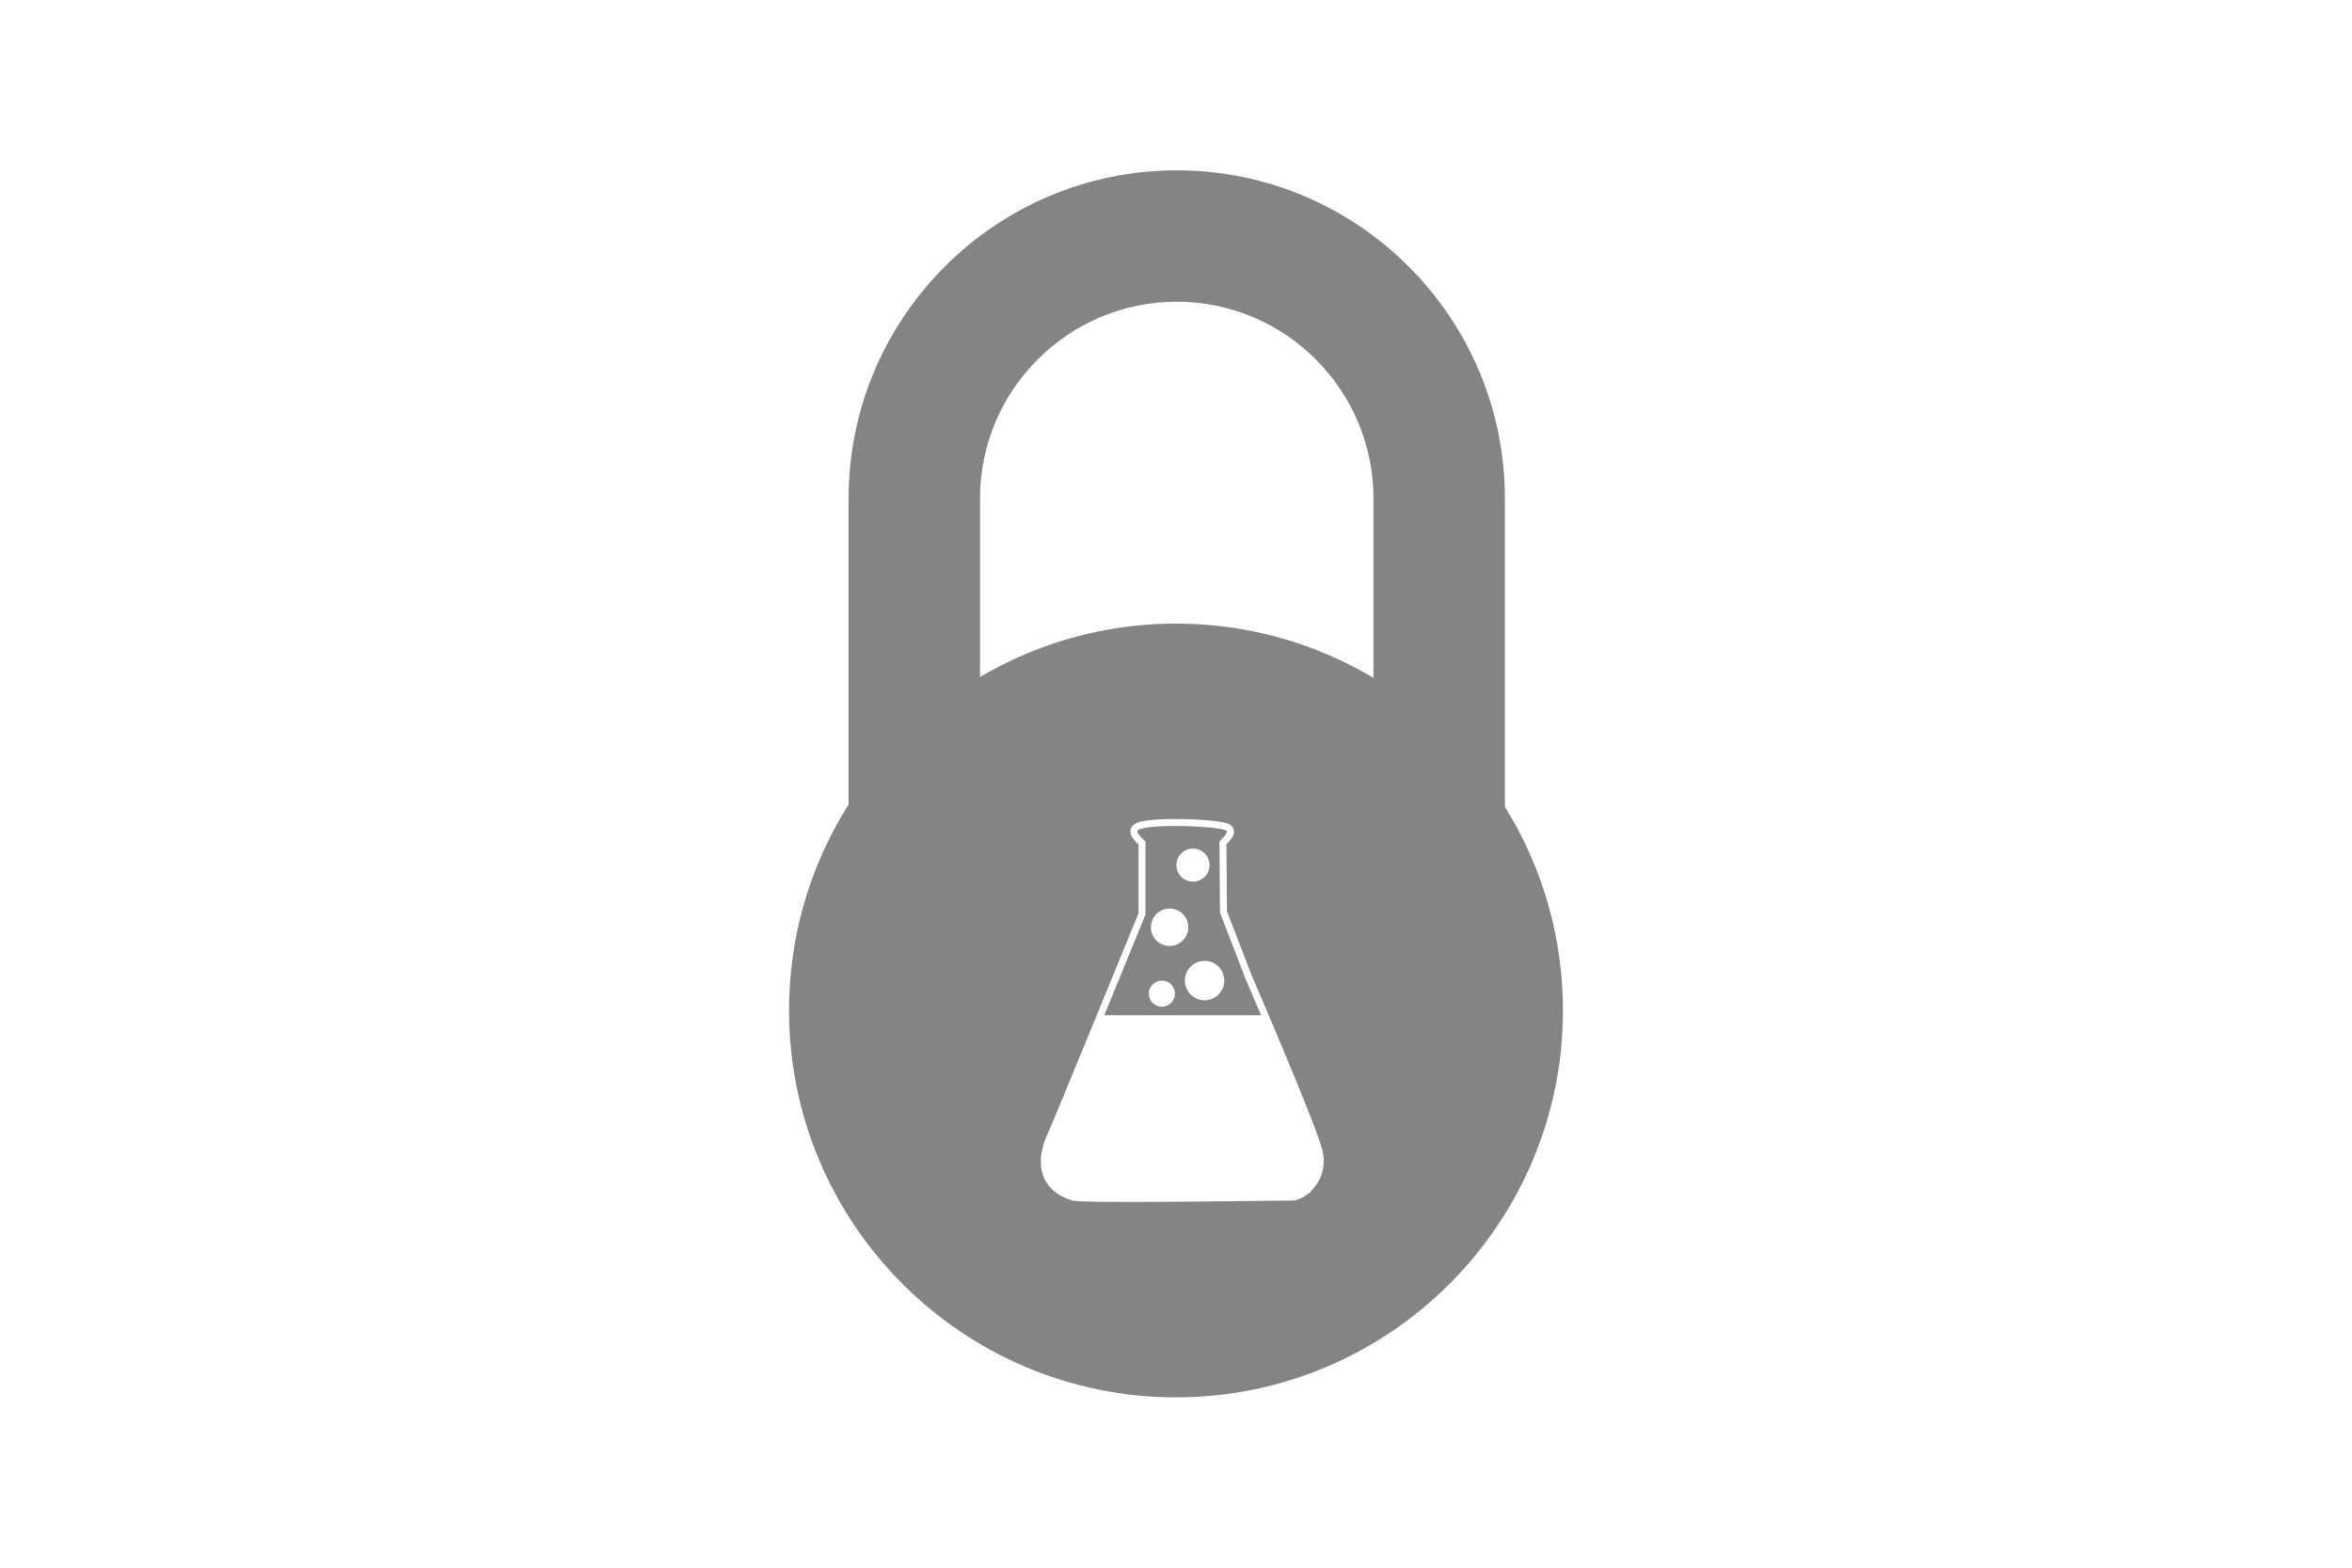
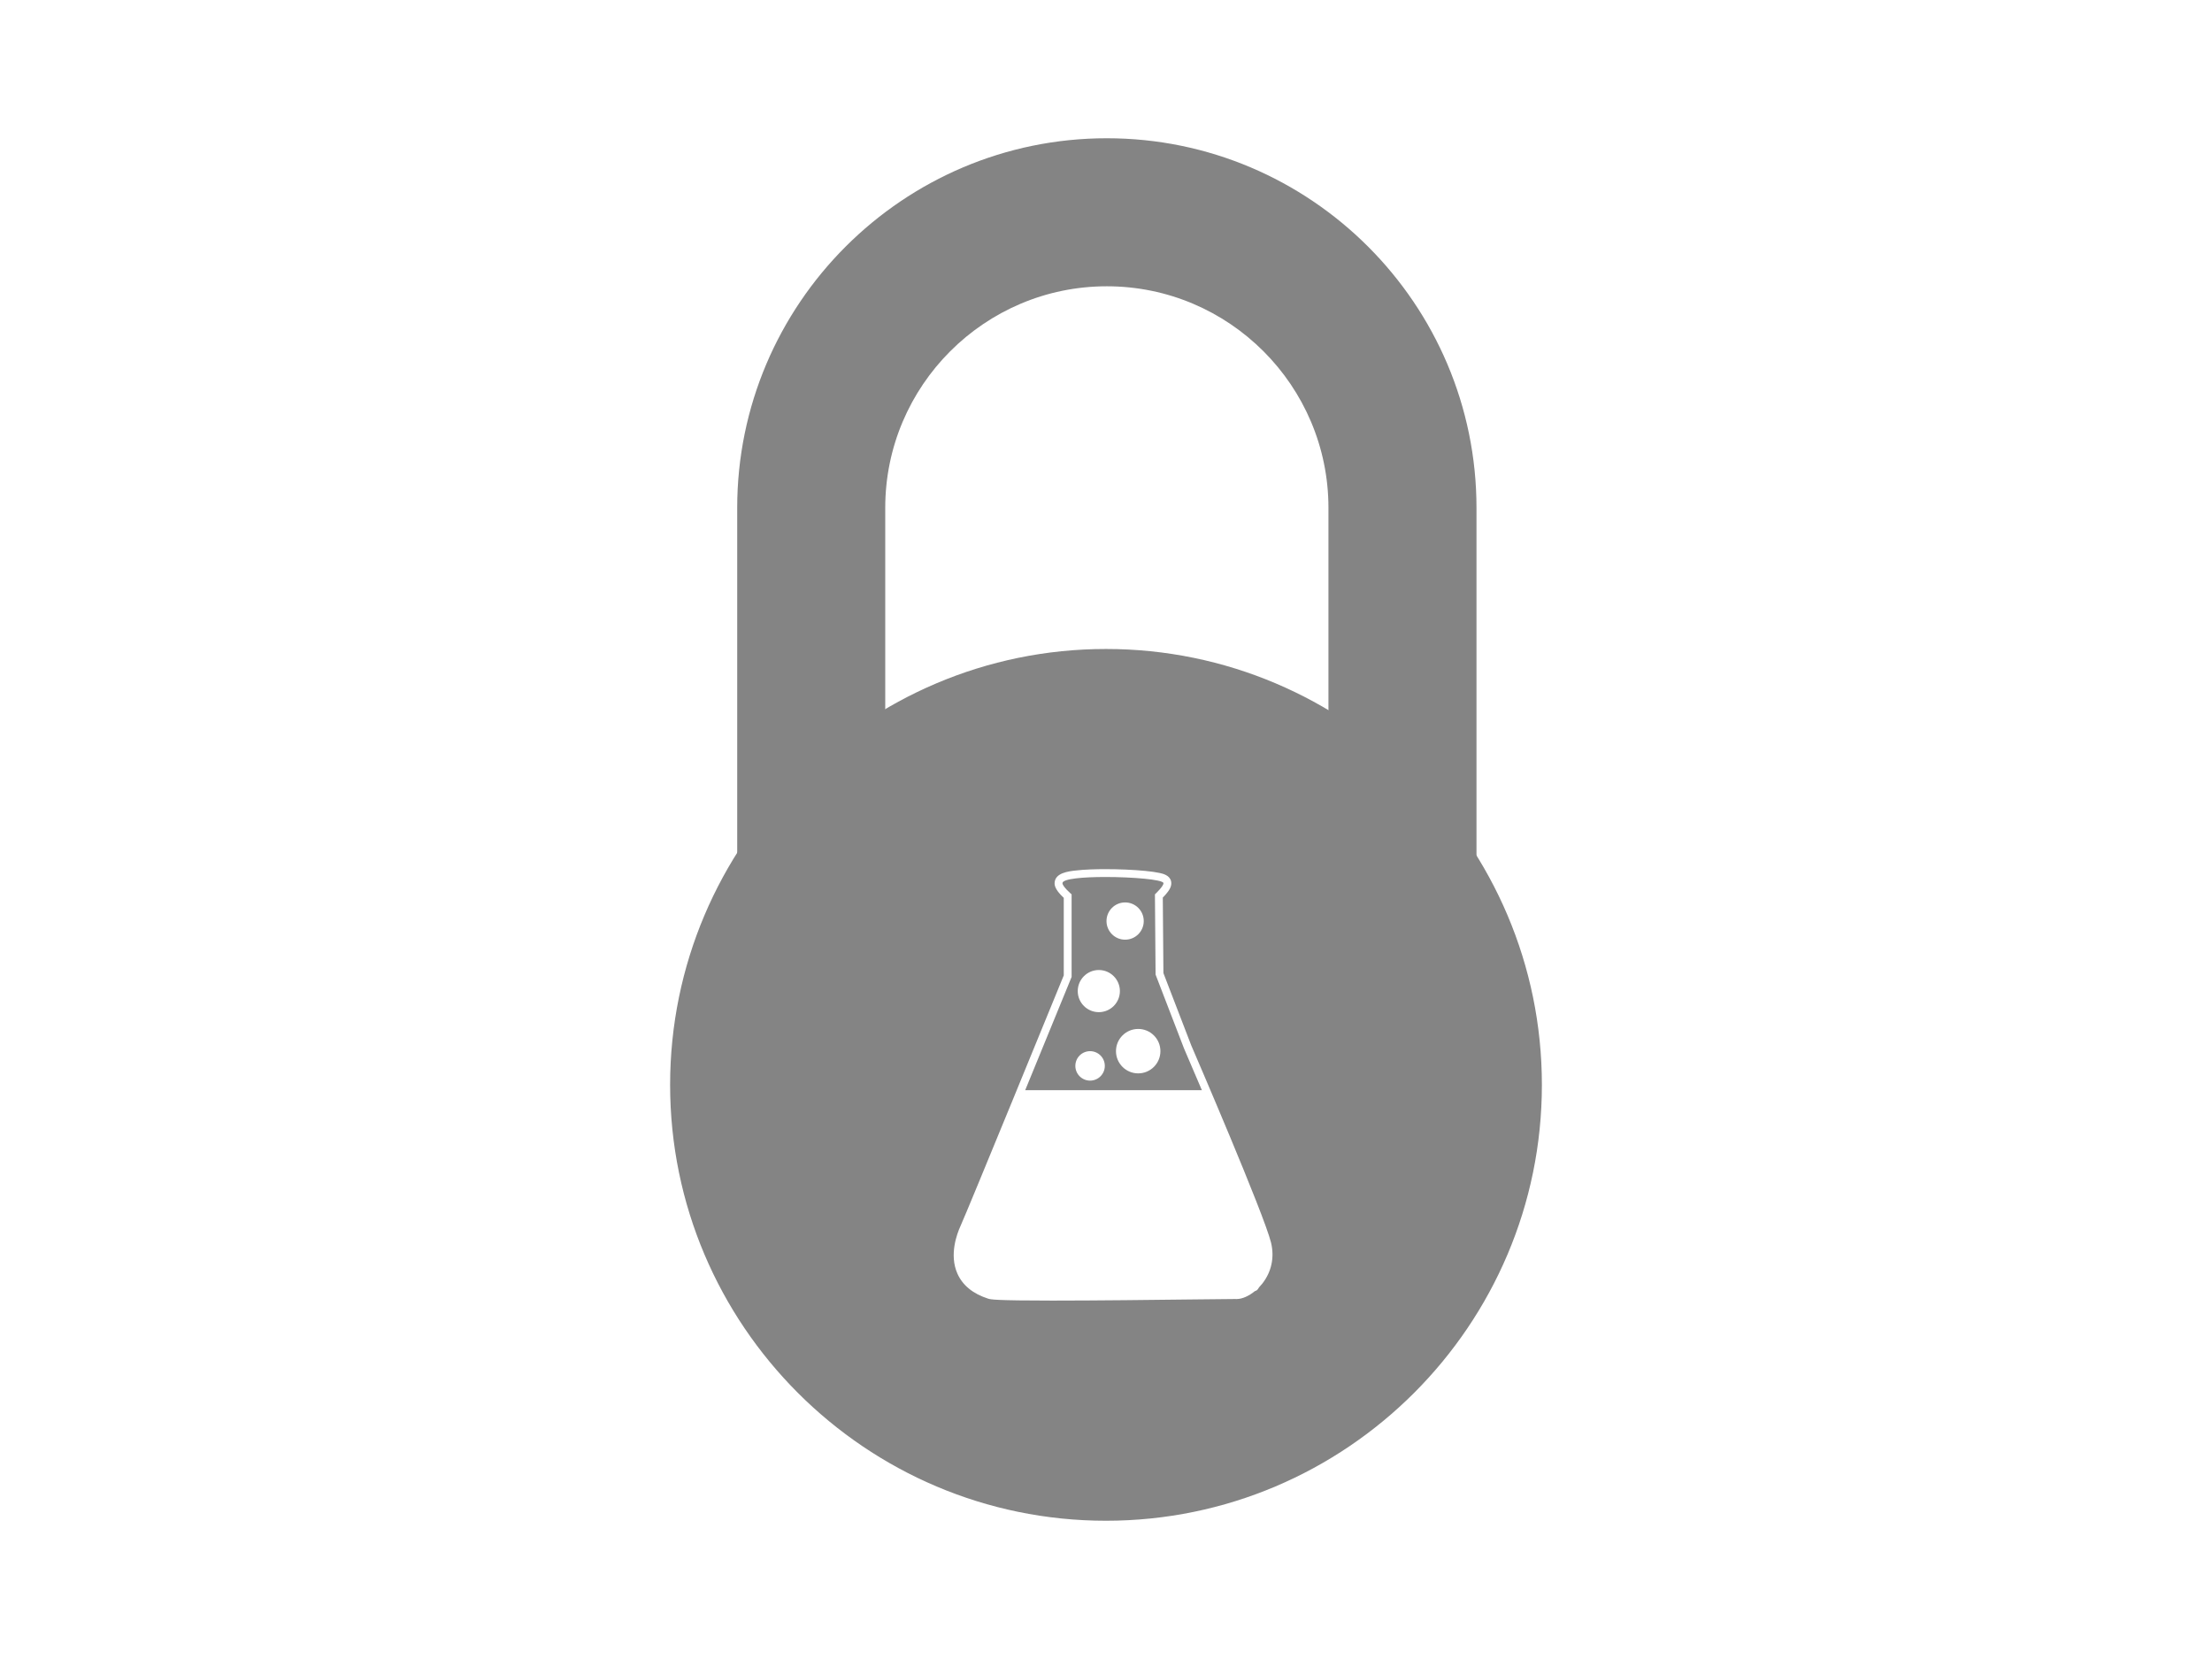
- <svg xmlns="http://www.w3.org/2000/svg" version="1.1" id="Layer_1" x="0px" y="0px" width="750px" height="500px" viewBox="270.5 300.5 750 500" enable-background="new 270.5 300.5 750 500" xml:space="preserve">
+ <svg xmlns="http://www.w3.org/2000/svg" version="1.1" id="Layer_1" x="0px" y="0px" width="800px" height="600px" viewBox="325.5 300.5 800 600" enable-background="new 325.5 300.5 800 600" xml:space="preserve">
  <g transform="translate(-528.6783,-378.6907)">
-     <path fill="#848484" d="M1069.78,838.153v103.371h41.906V838.153c0-34.592,28.145-62.733,62.732-62.733   c34.587,0,62.73,28.141,62.73,62.733v103.371h41.906V838.153c0-57.696-46.941-104.637-104.636-104.637   C1116.725,733.516,1069.78,780.457,1069.78,838.153" />
+     <path fill="#848484" d="M1120.797,862.878v132.07h53.54v-132.07c0-44.196,35.959-80.149,80.148-80.149   c44.189,0,80.146,35.954,80.146,80.15v132.07h53.54v-132.07c0-73.714-59.973-133.687-133.686-133.687   C1180.775,729.191,1120.797,789.164,1120.797,862.878" />
    <g>
-       <path fill="#848484" d="M1174.178,878.09c-68.031,0-123.388,55.35-123.388,123.388c0,68.028,55.357,123.388,123.388,123.388    c68.032,0,123.388-55.36,123.388-123.388C1297.566,933.44,1242.211,878.09,1174.178,878.09z M1218.42,1057.743    c-0.282,0.359-0.582,0.698-0.894,1.022c-0.164,0.265-0.332,0.53-0.532,0.754c-0.108,0.121-0.346,0.24-0.681,0.356    c-1.693,1.381-3.579,2.232-5.173,2.232c-0.049,0-0.099,0-0.146-0.002c-0.109-0.003-0.302-0.005-0.577-0.005    c-1.644,0-6.011,0.052-11.54,0.118c-10.919,0.129-27.418,0.324-39.869,0.324c-16.482,0-17.544-0.339-18.18-0.542    c-4.312-1.379-7.248-3.774-8.722-7.117c-2.338-5.294-0.144-11.203,0.906-13.496c1.911-4.168,26.926-65.306,29.213-70.896v-21.947    c-2.769-2.576-2.634-3.861-2.574-4.435c0.271-2.619,3.802-3.051,5.7-3.284c2.777-0.339,6.244-0.41,8.664-0.41    c3.905,0,7.992,0.178,11.218,0.492c1.703,0.166,3.079,0.361,4.091,0.58c0.933,0.203,2.871,0.622,3.277,2.342    c0.332,1.416-0.591,2.703-1.636,3.881c-0.245,0.274-0.49,0.534-0.706,0.755l0.174,21.37l7.887,20.487    c1.069,2.477,20.623,47.814,22.576,55.808C1221.91,1050.293,1221.032,1054.416,1218.42,1057.743z" />
-       <path fill="#848484" d="M1188.212,970.257l-0.183-22.71c0,0,2.592-2.423,2.408-3.208c-0.232-0.985-8.748-1.705-16.423-1.705    c-6.299,0-12.032,0.485-12.158,1.705c-0.097,0.924,2.586,3.208,2.586,3.208v23.38c0,0-6.334,15.49-13.138,32.062h50.014    c-2.938-6.917-5.059-11.827-5.059-11.827L1188.212,970.257z M1179.592,949.835c2.912,0,5.272,2.36,5.272,5.272    s-2.36,5.272-5.272,5.272s-5.272-2.36-5.272-5.272S1176.68,949.835,1179.592,949.835z M1169.671,1000.277    c-2.303,0-4.17-1.867-4.17-4.17c0-2.303,1.867-4.17,4.17-4.17s4.17,1.867,4.17,4.17S1171.974,1000.277,1169.671,1000.277z     M1172.146,980.899c-3.295,0-5.966-2.671-5.966-5.966s2.671-5.966,5.966-5.966s5.966,2.671,5.966,5.966    S1175.44,980.899,1172.146,980.899z M1183.292,998.225c-3.474,0-6.289-2.816-6.289-6.289c0-3.473,2.816-6.289,6.289-6.289    c3.474,0,6.289,2.816,6.289,6.289C1189.581,995.409,1186.765,998.225,1183.292,998.225z" />
+       <path fill="#848484" d="M1254.178,913.903c-86.918,0-157.644,70.717-157.644,157.644c0,86.914,70.726,157.644,157.644,157.644    c86.92,0,157.644-70.73,157.644-157.644C1411.823,984.619,1341.099,913.903,1254.178,913.903z M1310.703,1143.432    c-0.36,0.459-0.744,0.892-1.142,1.306c-0.209,0.339-0.424,0.677-0.68,0.963c-0.138,0.155-0.442,0.307-0.87,0.455    c-2.163,1.764-4.573,2.852-6.609,2.852c-0.063,0-0.126,0-0.187-0.003c-0.139-0.004-0.386-0.006-0.737-0.006    c-2.1,0-7.68,0.066-14.744,0.151c-13.95,0.165-35.03,0.414-50.938,0.414c-21.058,0-22.415-0.433-23.227-0.692    c-5.509-1.762-9.26-4.822-11.144-9.093c-2.987-6.764-0.184-14.313,1.157-17.243c2.442-5.325,34.401-83.437,37.323-90.579v-28.04    c-3.538-3.291-3.365-4.933-3.289-5.666c0.346-3.346,4.858-3.898,7.282-4.196c3.548-0.433,7.978-0.524,11.069-0.524    c4.989,0,10.211,0.227,14.332,0.629c2.176,0.212,3.934,0.461,5.227,0.741c1.192,0.259,3.668,0.795,4.187,2.992    c0.424,1.809-0.755,3.453-2.09,4.958c-0.313,0.35-0.626,0.682-0.902,0.965l0.222,27.303l10.077,26.175    c1.366,3.165,26.349,61.089,28.844,71.302C1315.162,1133.914,1314.04,1139.182,1310.703,1143.432z" />
+       <path fill="#848484" d="M1272.109,1031.658l-0.234-29.015c0,0,3.312-3.096,3.076-4.099c-0.296-1.258-11.177-2.178-20.982-2.178    c-8.048,0-15.372,0.62-15.533,2.178c-0.124,1.181,3.304,4.099,3.304,4.099v29.871c0,0-8.092,19.79-16.785,40.963h63.899    c-3.754-8.837-6.464-15.11-6.464-15.11L1272.109,1031.658z M1261.095,1005.566c3.72,0,6.736,3.015,6.736,6.736    c0,3.72-3.015,6.736-6.736,6.736c-3.72,0-6.736-3.015-6.736-6.736C1254.36,1008.581,1257.375,1005.566,1261.095,1005.566z     M1248.42,1070.012c-2.942,0-5.328-2.385-5.328-5.328s2.385-5.328,5.328-5.328s5.328,2.385,5.328,5.328    S1251.362,1070.012,1248.42,1070.012z M1251.582,1045.254c-4.21,0-7.622-3.413-7.622-7.622c0-4.21,3.413-7.622,7.622-7.622    c4.21,0,7.622,3.413,7.622,7.622C1259.204,1041.842,1255.791,1045.254,1251.582,1045.254z M1265.823,1067.391    c-4.438,0-8.035-3.598-8.035-8.035c0-4.437,3.598-8.035,8.035-8.035c4.438,0,8.035,3.598,8.035,8.035    C1273.858,1063.793,1270.26,1067.391,1265.823,1067.391z" />
    </g>
  </g>
</svg>
